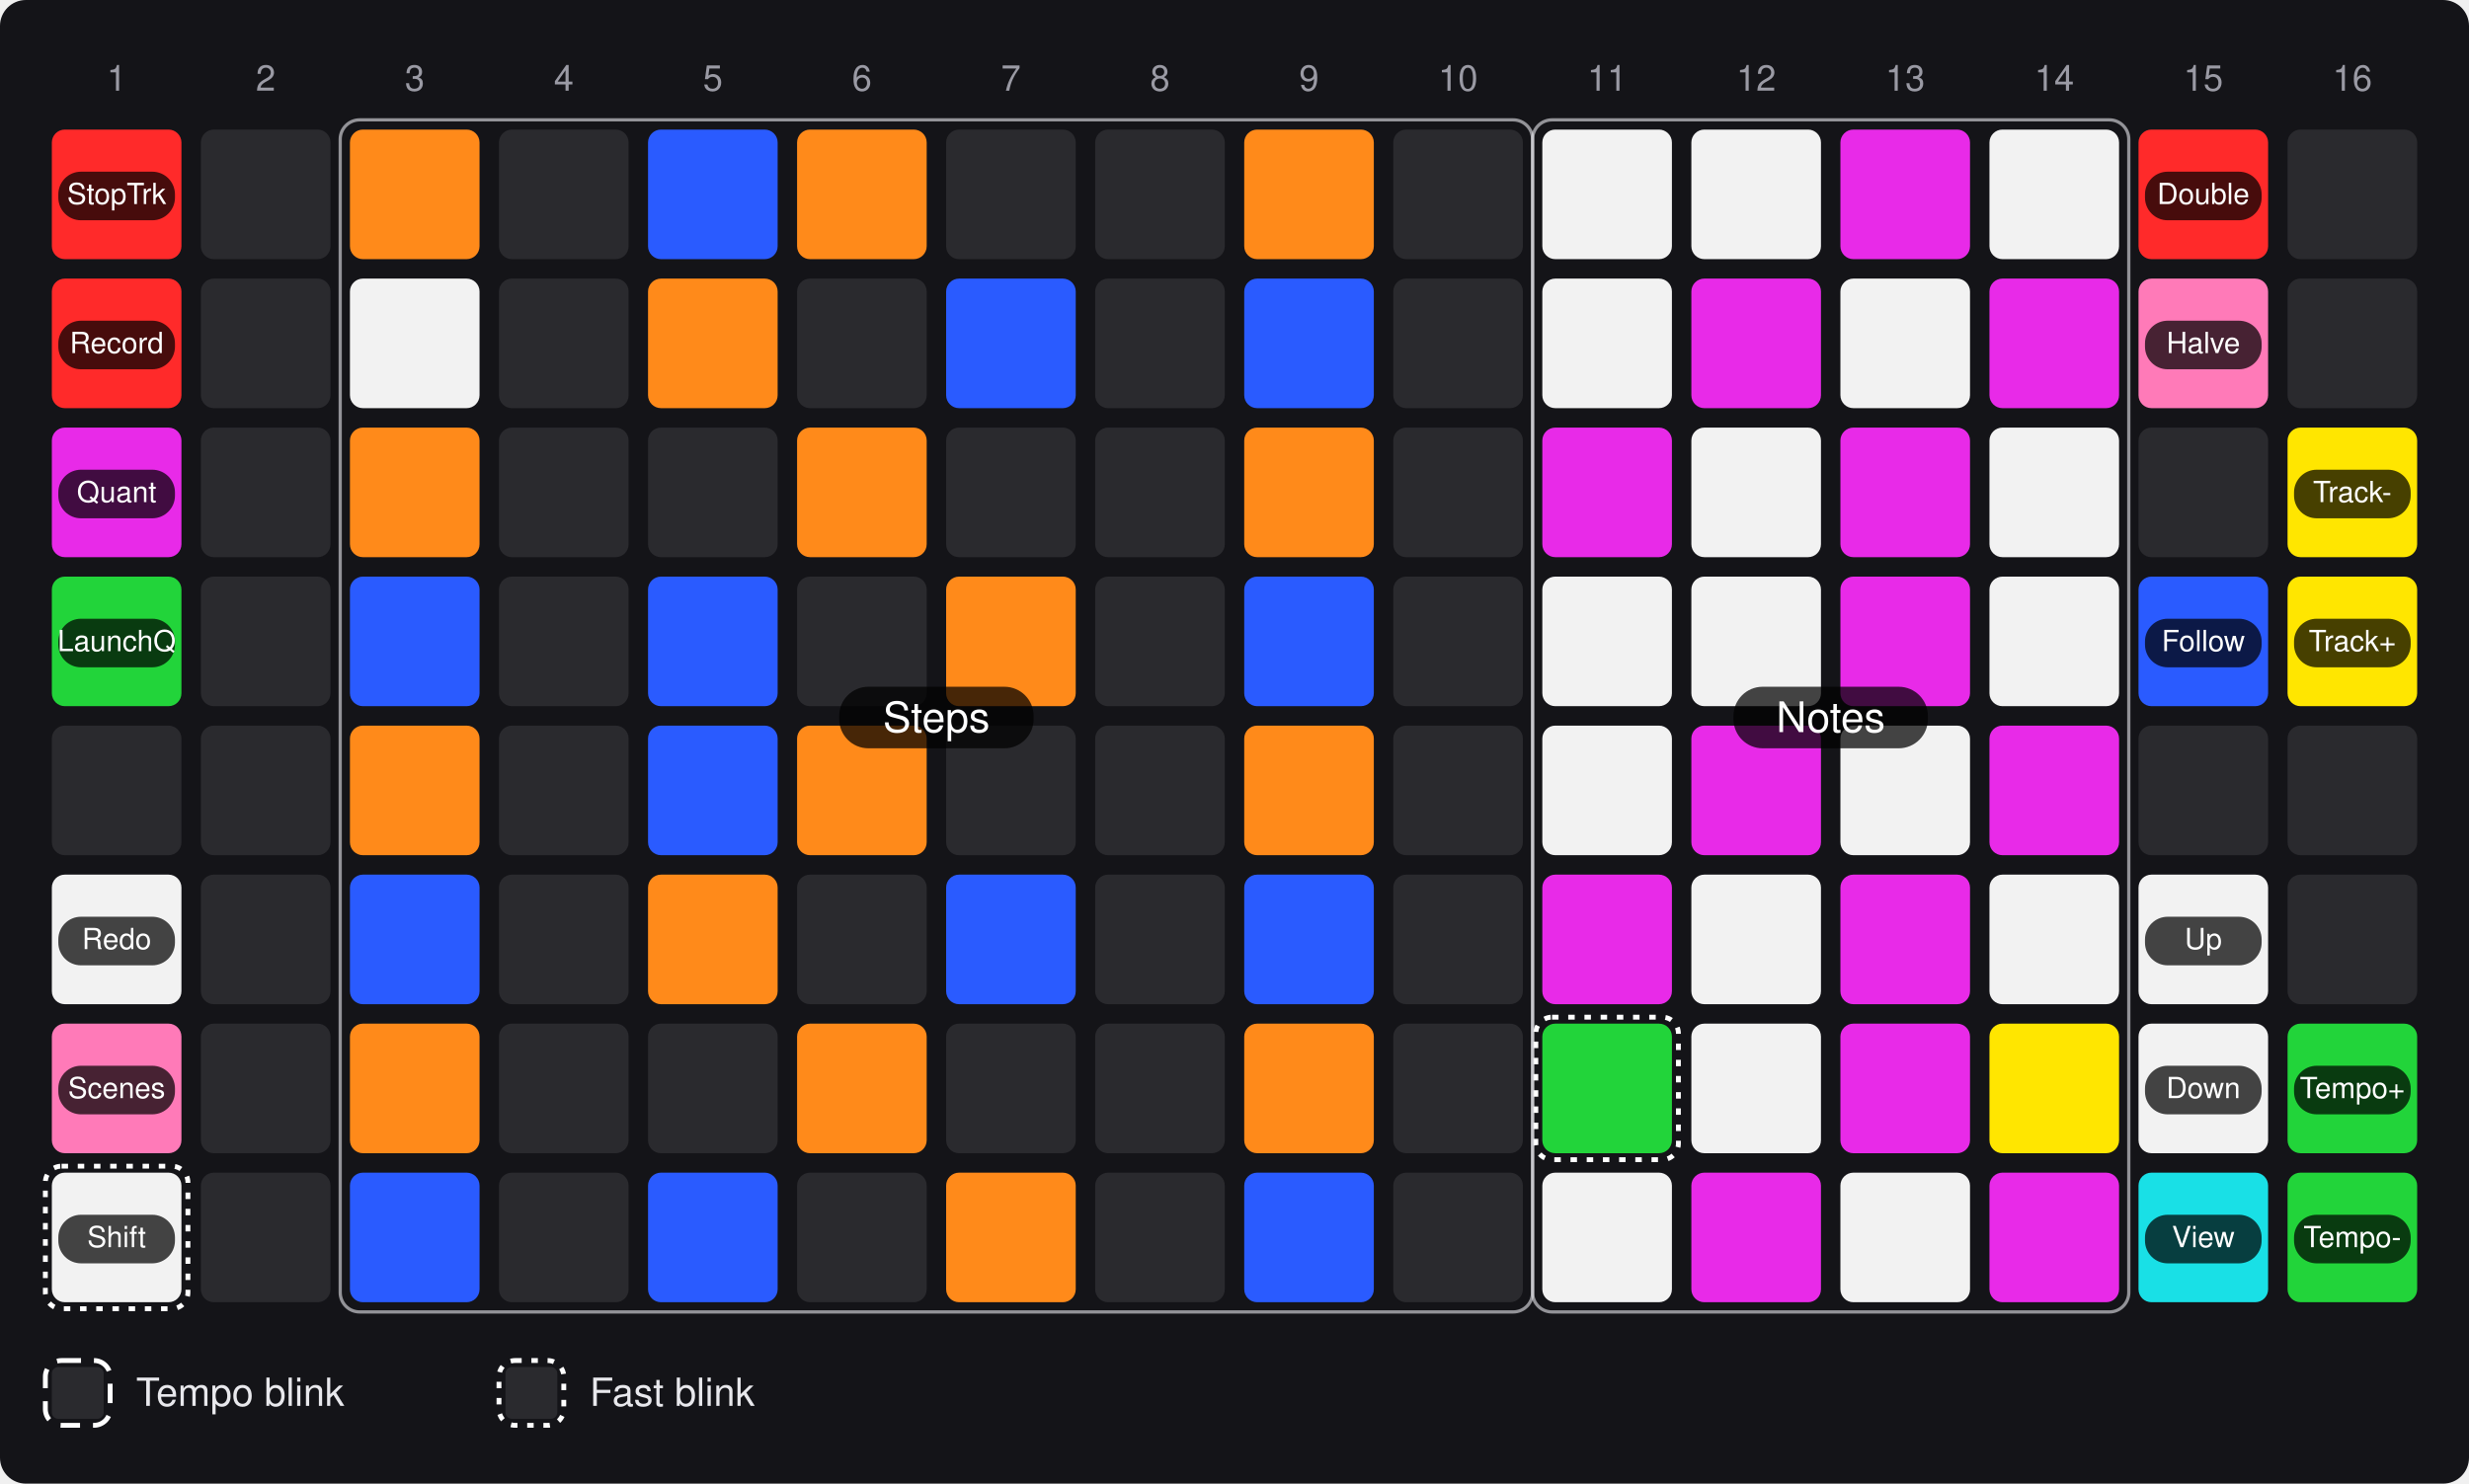
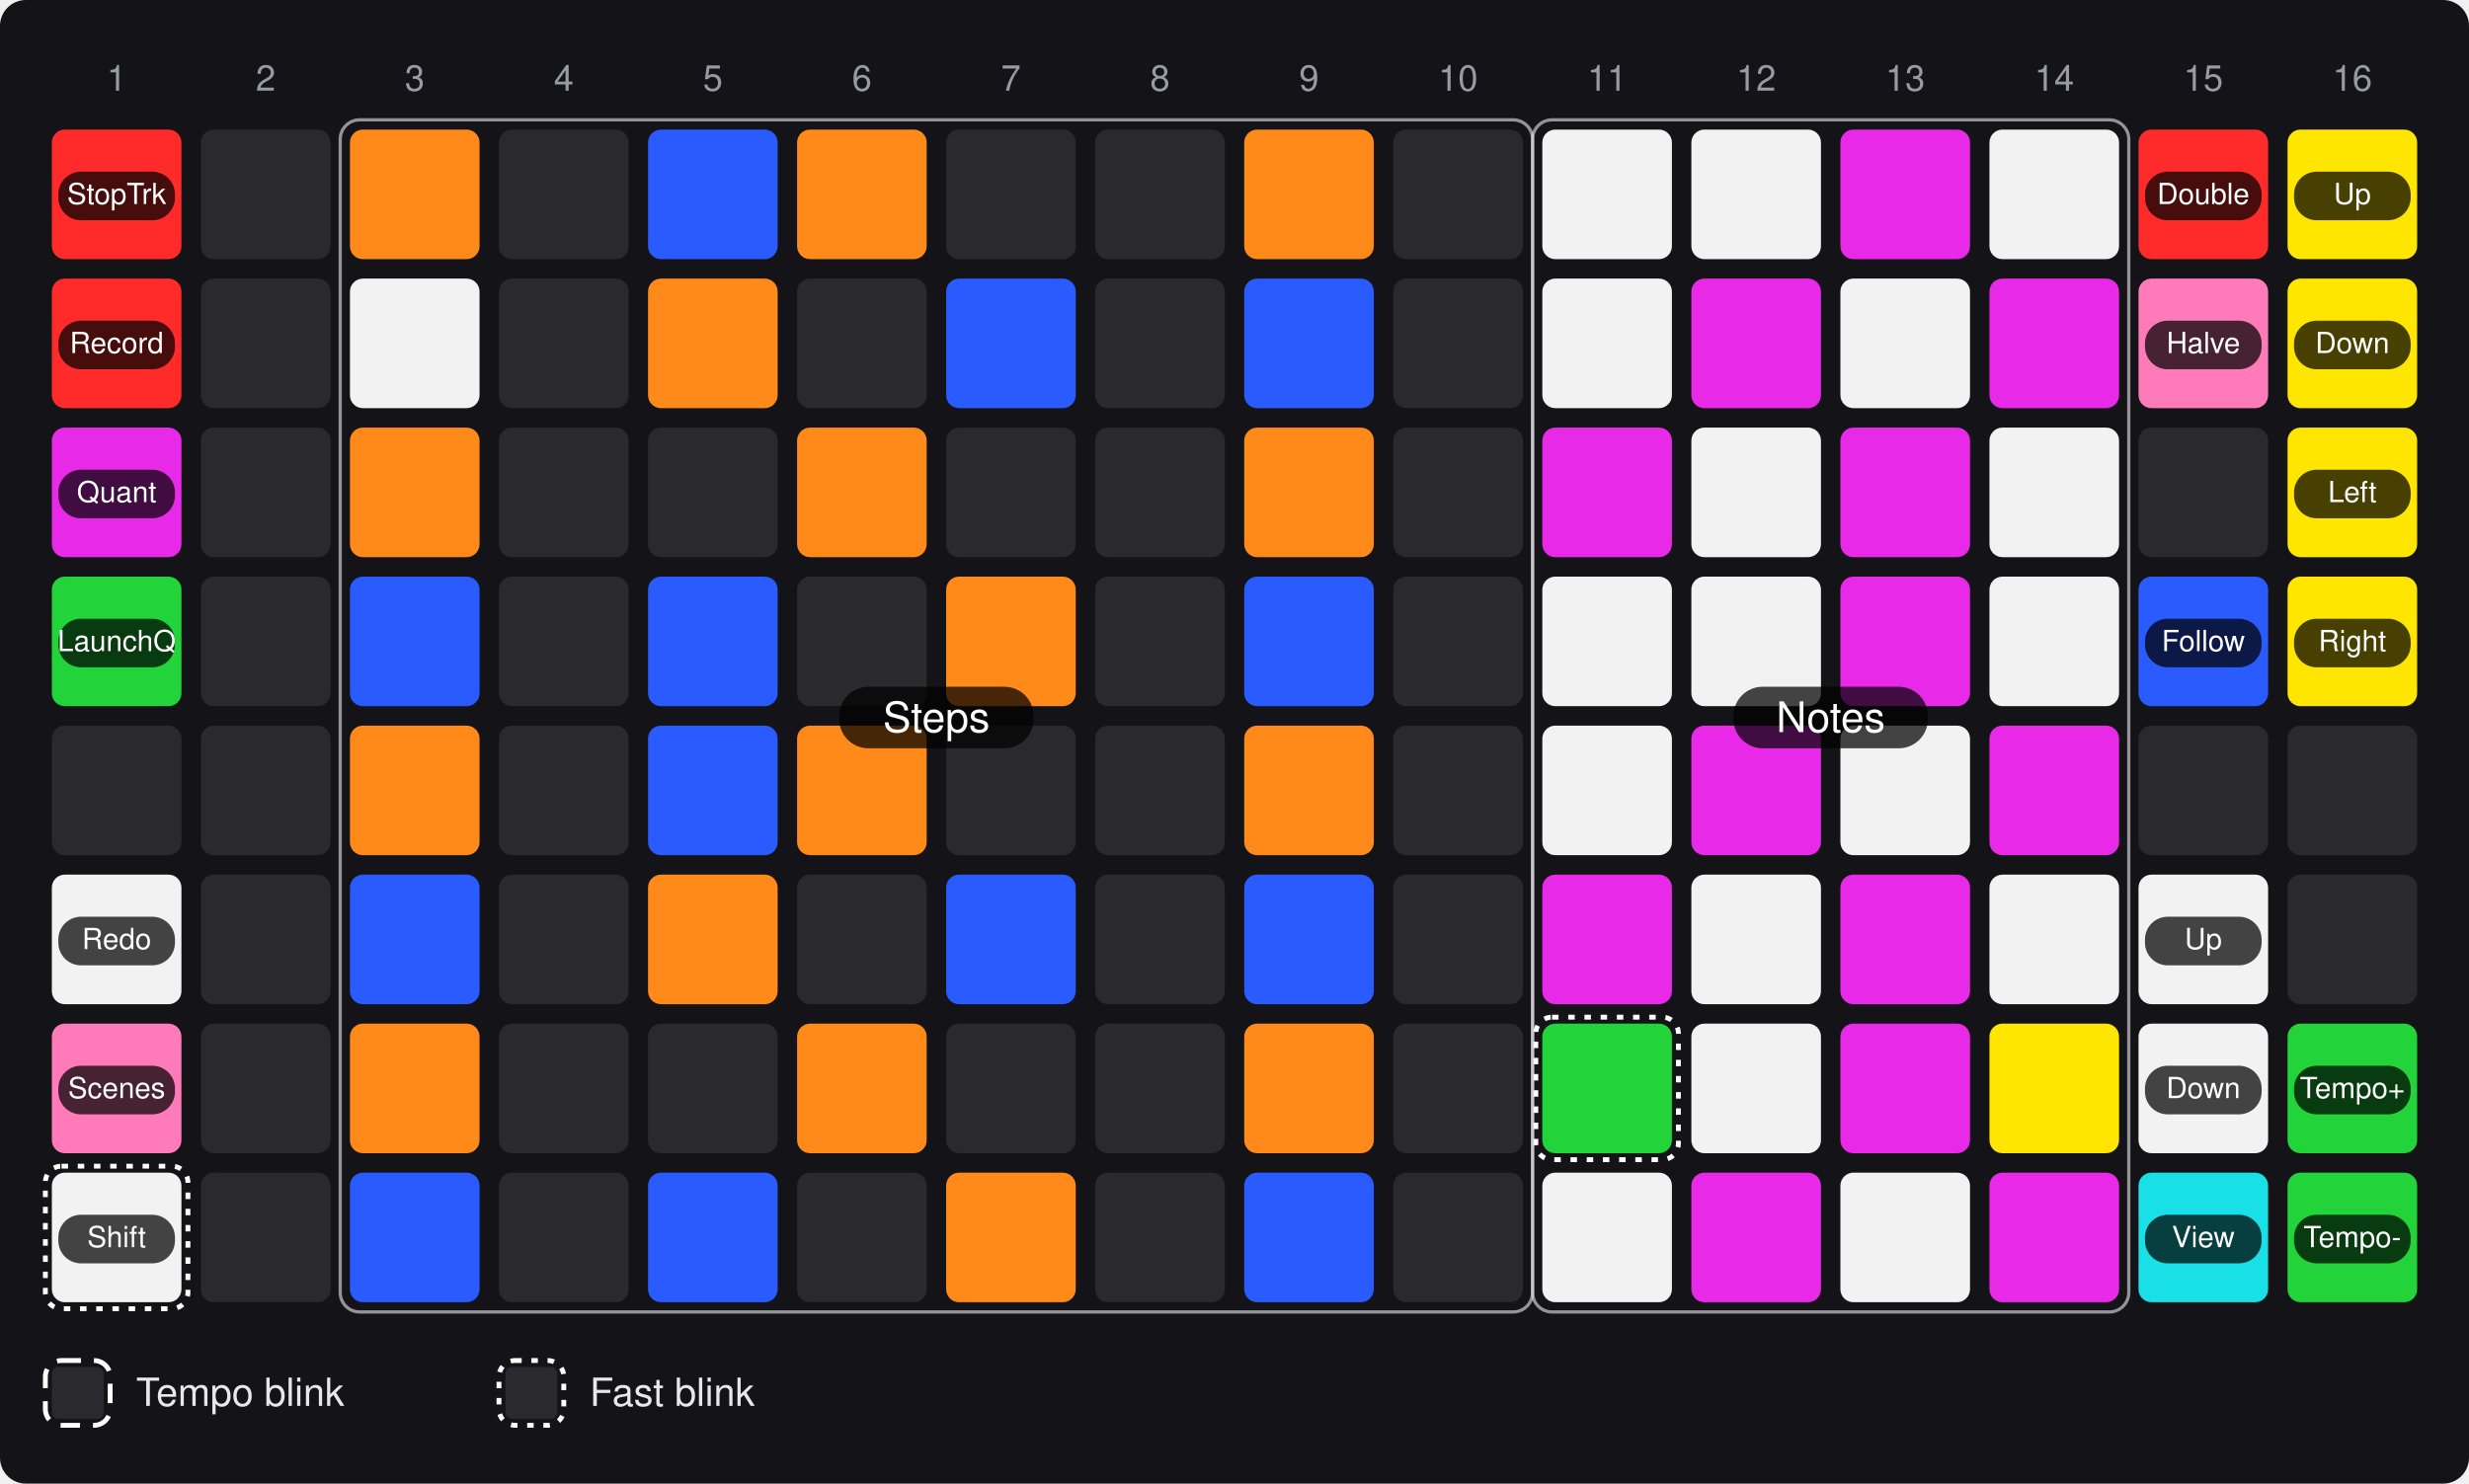
<svg xmlns="http://www.w3.org/2000/svg" width="762" height="458" viewBox="0 0 762 458" font-family="Helvetica, Arial, sans-serif">
  <rect x="0" y="0" width="762" height="458" rx="8" fill="#141418" />
  <text x="36" y="28" font-size="11" fill="#9a9aa4" text-anchor="middle">1</text>
  <text x="82" y="28" font-size="11" fill="#9a9aa4" text-anchor="middle">2</text>
  <text x="128" y="28" font-size="11" fill="#9a9aa4" text-anchor="middle">3</text>
  <text x="174" y="28" font-size="11" fill="#9a9aa4" text-anchor="middle">4</text>
  <text x="220" y="28" font-size="11" fill="#9a9aa4" text-anchor="middle">5</text>
  <text x="266" y="28" font-size="11" fill="#9a9aa4" text-anchor="middle">6</text>
  <text x="312" y="28" font-size="11" fill="#9a9aa4" text-anchor="middle">7</text>
  <text x="358" y="28" font-size="11" fill="#9a9aa4" text-anchor="middle">8</text>
  <text x="404" y="28" font-size="11" fill="#9a9aa4" text-anchor="middle">9</text>
  <text x="450" y="28" font-size="11" fill="#9a9aa4" text-anchor="middle">10</text>
  <text x="496" y="28" font-size="11" fill="#9a9aa4" text-anchor="middle">11</text>
  <text x="542" y="28" font-size="11" fill="#9a9aa4" text-anchor="middle">12</text>
  <text x="588" y="28" font-size="11" fill="#9a9aa4" text-anchor="middle">13</text>
  <text x="634" y="28" font-size="11" fill="#9a9aa4" text-anchor="middle">14</text>
  <text x="680" y="28" font-size="11" fill="#9a9aa4" text-anchor="middle">15</text>
  <text x="726" y="28" font-size="11" fill="#9a9aa4" text-anchor="middle">16</text>
  <rect x="16" y="40" width="40" height="40" rx="4" fill="#ff2a2a" />
  <rect x="16" y="86" width="40" height="40" rx="4" fill="#ff2a2a" />
  <rect x="16" y="132" width="40" height="40" rx="4" fill="#e82ae8" />
  <rect x="16" y="178" width="40" height="40" rx="4" fill="#22d43a" />
  <rect x="16" y="224" width="40" height="40" rx="4" fill="#2a2a2e" />
  <rect x="16" y="270" width="40" height="40" rx="4" fill="#f2f2f2" />
  <rect x="16" y="316" width="40" height="40" rx="4" fill="#ff7ab8" />
  <rect x="16" y="362" width="40" height="40" rx="4" fill="#f2f2f2" />
  <rect x="14" y="360" width="44" height="44" rx="5" fill="none" stroke="#ffffff" stroke-width="1.5" stroke-dasharray="2 3" />
  <rect x="62" y="40" width="40" height="40" rx="4" fill="#2a2a2e" />
  <rect x="62" y="86" width="40" height="40" rx="4" fill="#2a2a2e" />
  <rect x="62" y="132" width="40" height="40" rx="4" fill="#2a2a2e" />
  <rect x="62" y="178" width="40" height="40" rx="4" fill="#2a2a2e" />
  <rect x="62" y="224" width="40" height="40" rx="4" fill="#2a2a2e" />
  <rect x="62" y="270" width="40" height="40" rx="4" fill="#2a2a2e" />
  <rect x="62" y="316" width="40" height="40" rx="4" fill="#2a2a2e" />
  <rect x="62" y="362" width="40" height="40" rx="4" fill="#2a2a2e" />
  <rect x="108" y="40" width="40" height="40" rx="4" fill="#ff8a1a" />
  <rect x="108" y="86" width="40" height="40" rx="4" fill="#f2f2f2" />
  <rect x="108" y="132" width="40" height="40" rx="4" fill="#ff8a1a" />
  <rect x="108" y="178" width="40" height="40" rx="4" fill="#2a5bff" />
  <rect x="108" y="224" width="40" height="40" rx="4" fill="#ff8a1a" />
  <rect x="108" y="270" width="40" height="40" rx="4" fill="#2a5bff" />
  <rect x="108" y="316" width="40" height="40" rx="4" fill="#ff8a1a" />
  <rect x="108" y="362" width="40" height="40" rx="4" fill="#2a5bff" />
  <rect x="154" y="40" width="40" height="40" rx="4" fill="#2a2a2e" />
  <rect x="154" y="86" width="40" height="40" rx="4" fill="#2a2a2e" />
  <rect x="154" y="132" width="40" height="40" rx="4" fill="#2a2a2e" />
  <rect x="154" y="178" width="40" height="40" rx="4" fill="#2a2a2e" />
  <rect x="154" y="224" width="40" height="40" rx="4" fill="#2a2a2e" />
  <rect x="154" y="270" width="40" height="40" rx="4" fill="#2a2a2e" />
  <rect x="154" y="316" width="40" height="40" rx="4" fill="#2a2a2e" />
  <rect x="154" y="362" width="40" height="40" rx="4" fill="#2a2a2e" />
  <rect x="200" y="40" width="40" height="40" rx="4" fill="#2a5bff" />
  <rect x="200" y="86" width="40" height="40" rx="4" fill="#ff8a1a" />
  <rect x="200" y="132" width="40" height="40" rx="4" fill="#2a2a2e" />
  <rect x="200" y="178" width="40" height="40" rx="4" fill="#2a5bff" />
  <rect x="200" y="224" width="40" height="40" rx="4" fill="#2a5bff" />
  <rect x="200" y="270" width="40" height="40" rx="4" fill="#ff8a1a" />
  <rect x="200" y="316" width="40" height="40" rx="4" fill="#2a2a2e" />
  <rect x="200" y="362" width="40" height="40" rx="4" fill="#2a5bff" />
  <rect x="246" y="40" width="40" height="40" rx="4" fill="#ff8a1a" />
  <rect x="246" y="86" width="40" height="40" rx="4" fill="#2a2a2e" />
  <rect x="246" y="132" width="40" height="40" rx="4" fill="#ff8a1a" />
  <rect x="246" y="178" width="40" height="40" rx="4" fill="#2a2a2e" />
  <rect x="246" y="224" width="40" height="40" rx="4" fill="#ff8a1a" />
  <rect x="246" y="270" width="40" height="40" rx="4" fill="#2a2a2e" />
  <rect x="246" y="316" width="40" height="40" rx="4" fill="#ff8a1a" />
  <rect x="246" y="362" width="40" height="40" rx="4" fill="#2a2a2e" />
  <rect x="292" y="40" width="40" height="40" rx="4" fill="#2a2a2e" />
  <rect x="292" y="86" width="40" height="40" rx="4" fill="#2a5bff" />
  <rect x="292" y="132" width="40" height="40" rx="4" fill="#2a2a2e" />
  <rect x="292" y="178" width="40" height="40" rx="4" fill="#ff8a1a" />
  <rect x="292" y="224" width="40" height="40" rx="4" fill="#2a2a2e" />
  <rect x="292" y="270" width="40" height="40" rx="4" fill="#2a5bff" />
  <rect x="292" y="316" width="40" height="40" rx="4" fill="#2a2a2e" />
  <rect x="292" y="362" width="40" height="40" rx="4" fill="#ff8a1a" />
  <rect x="338" y="40" width="40" height="40" rx="4" fill="#2a2a2e" />
  <rect x="338" y="86" width="40" height="40" rx="4" fill="#2a2a2e" />
  <rect x="338" y="132" width="40" height="40" rx="4" fill="#2a2a2e" />
  <rect x="338" y="178" width="40" height="40" rx="4" fill="#2a2a2e" />
  <rect x="338" y="224" width="40" height="40" rx="4" fill="#2a2a2e" />
  <rect x="338" y="270" width="40" height="40" rx="4" fill="#2a2a2e" />
  <rect x="338" y="316" width="40" height="40" rx="4" fill="#2a2a2e" />
  <rect x="338" y="362" width="40" height="40" rx="4" fill="#2a2a2e" />
  <rect x="384" y="40" width="40" height="40" rx="4" fill="#ff8a1a" />
  <rect x="384" y="86" width="40" height="40" rx="4" fill="#2a5bff" />
  <rect x="384" y="132" width="40" height="40" rx="4" fill="#ff8a1a" />
  <rect x="384" y="178" width="40" height="40" rx="4" fill="#2a5bff" />
  <rect x="384" y="224" width="40" height="40" rx="4" fill="#ff8a1a" />
  <rect x="384" y="270" width="40" height="40" rx="4" fill="#2a5bff" />
  <rect x="384" y="316" width="40" height="40" rx="4" fill="#ff8a1a" />
  <rect x="384" y="362" width="40" height="40" rx="4" fill="#2a5bff" />
  <rect x="430" y="40" width="40" height="40" rx="4" fill="#2a2a2e" />
  <rect x="430" y="86" width="40" height="40" rx="4" fill="#2a2a2e" />
  <rect x="430" y="132" width="40" height="40" rx="4" fill="#2a2a2e" />
  <rect x="430" y="178" width="40" height="40" rx="4" fill="#2a2a2e" />
  <rect x="430" y="224" width="40" height="40" rx="4" fill="#2a2a2e" />
  <rect x="430" y="270" width="40" height="40" rx="4" fill="#2a2a2e" />
  <rect x="430" y="316" width="40" height="40" rx="4" fill="#2a2a2e" />
  <rect x="430" y="362" width="40" height="40" rx="4" fill="#2a2a2e" />
  <rect x="476" y="40" width="40" height="40" rx="4" fill="#f2f2f2" />
  <rect x="476" y="86" width="40" height="40" rx="4" fill="#f2f2f2" />
  <rect x="476" y="132" width="40" height="40" rx="4" fill="#e82ae8" />
  <rect x="476" y="178" width="40" height="40" rx="4" fill="#f2f2f2" />
  <rect x="476" y="224" width="40" height="40" rx="4" fill="#f2f2f2" />
  <rect x="476" y="270" width="40" height="40" rx="4" fill="#e82ae8" />
  <rect x="476" y="316" width="40" height="40" rx="4" fill="#22d43a" />
  <rect x="474" y="314" width="44" height="44" rx="5" fill="none" stroke="#ffffff" stroke-width="1.5" stroke-dasharray="2 3" />
  <rect x="476" y="362" width="40" height="40" rx="4" fill="#f2f2f2" />
  <rect x="522" y="40" width="40" height="40" rx="4" fill="#f2f2f2" />
  <rect x="522" y="86" width="40" height="40" rx="4" fill="#e82ae8" />
  <rect x="522" y="132" width="40" height="40" rx="4" fill="#f2f2f2" />
  <rect x="522" y="178" width="40" height="40" rx="4" fill="#f2f2f2" />
  <rect x="522" y="224" width="40" height="40" rx="4" fill="#e82ae8" />
  <rect x="522" y="270" width="40" height="40" rx="4" fill="#f2f2f2" />
  <rect x="522" y="316" width="40" height="40" rx="4" fill="#f2f2f2" />
  <rect x="522" y="362" width="40" height="40" rx="4" fill="#e82ae8" />
  <rect x="568" y="40" width="40" height="40" rx="4" fill="#e82ae8" />
  <rect x="568" y="86" width="40" height="40" rx="4" fill="#f2f2f2" />
  <rect x="568" y="132" width="40" height="40" rx="4" fill="#e82ae8" />
  <rect x="568" y="178" width="40" height="40" rx="4" fill="#e82ae8" />
  <rect x="568" y="224" width="40" height="40" rx="4" fill="#f2f2f2" />
  <rect x="568" y="270" width="40" height="40" rx="4" fill="#e82ae8" />
  <rect x="568" y="316" width="40" height="40" rx="4" fill="#e82ae8" />
  <rect x="568" y="362" width="40" height="40" rx="4" fill="#f2f2f2" />
  <rect x="614" y="40" width="40" height="40" rx="4" fill="#f2f2f2" />
  <rect x="614" y="86" width="40" height="40" rx="4" fill="#e82ae8" />
  <rect x="614" y="132" width="40" height="40" rx="4" fill="#f2f2f2" />
  <rect x="614" y="178" width="40" height="40" rx="4" fill="#f2f2f2" />
  <rect x="614" y="224" width="40" height="40" rx="4" fill="#e82ae8" />
  <rect x="614" y="270" width="40" height="40" rx="4" fill="#f2f2f2" />
  <rect x="614" y="316" width="40" height="40" rx="4" fill="#ffe600" />
  <rect x="614" y="362" width="40" height="40" rx="4" fill="#e82ae8" />
  <rect x="660" y="40" width="40" height="40" rx="4" fill="#ff2a2a" />
  <rect x="660" y="86" width="40" height="40" rx="4" fill="#ff7ab8" />
  <rect x="660" y="132" width="40" height="40" rx="4" fill="#2a2a2e" />
  <rect x="660" y="178" width="40" height="40" rx="4" fill="#2a5bff" />
  <rect x="660" y="224" width="40" height="40" rx="4" fill="#2a2a2e" />
  <rect x="660" y="270" width="40" height="40" rx="4" fill="#f2f2f2" />
  <rect x="660" y="316" width="40" height="40" rx="4" fill="#f2f2f2" />
  <rect x="660" y="362" width="40" height="40" rx="4" fill="#19e0e6" />
-   <rect x="706" y="40" width="40" height="40" rx="4" fill="#2a2a2e" />
-   <rect x="706" y="86" width="40" height="40" rx="4" fill="#2a2a2e" />
+   <rect x="706" y="40" width="40" height="40" rx="4" fill="#ffe600" />
+   <rect x="706" y="86" width="40" height="40" rx="4" fill="#ffe600" />
  <rect x="706" y="132" width="40" height="40" rx="4" fill="#ffe600" />
  <rect x="706" y="178" width="40" height="40" rx="4" fill="#ffe600" />
  <rect x="706" y="224" width="40" height="40" rx="4" fill="#2a2a2e" />
  <rect x="706" y="270" width="40" height="40" rx="4" fill="#2a2a2e" />
  <rect x="706" y="316" width="40" height="40" rx="4" fill="#22d43a" />
  <rect x="706" y="362" width="40" height="40" rx="4" fill="#22d43a" />
  <rect x="18" y="53" width="36" height="15" rx="7" fill="#000000" fill-opacity="0.72" />
  <text x="36" y="63" font-size="9" fill="#ffffff" text-anchor="middle">StopTrk</text>
  <rect x="18" y="99" width="36" height="15" rx="7" fill="#000000" fill-opacity="0.72" />
  <text x="36" y="109" font-size="9" fill="#ffffff" text-anchor="middle">Record</text>
  <rect x="18" y="145" width="36" height="15" rx="7" fill="#000000" fill-opacity="0.72" />
  <text x="36" y="155" font-size="9" fill="#ffffff" text-anchor="middle">Quant</text>
  <rect x="18" y="191" width="36" height="15" rx="7" fill="#000000" fill-opacity="0.72" />
  <text x="36" y="201" font-size="9" fill="#ffffff" text-anchor="middle">LaunchQ</text>
  <rect x="18" y="283" width="36" height="15" rx="7" fill="#000000" fill-opacity="0.72" />
  <text x="36" y="293" font-size="9" fill="#ffffff" text-anchor="middle">Redo</text>
  <rect x="18" y="329" width="36" height="15" rx="7" fill="#000000" fill-opacity="0.72" />
  <text x="36" y="339" font-size="9" fill="#ffffff" text-anchor="middle">Scenes</text>
  <rect x="18" y="375" width="36" height="15" rx="7" fill="#000000" fill-opacity="0.72" />
  <text x="36" y="385" font-size="9" fill="#ffffff" text-anchor="middle">Shift</text>
  <rect x="662" y="53" width="36" height="15" rx="7" fill="#000000" fill-opacity="0.72" />
  <text x="680" y="63" font-size="9" fill="#ffffff" text-anchor="middle">Double</text>
  <rect x="662" y="99" width="36" height="15" rx="7" fill="#000000" fill-opacity="0.72" />
  <text x="680" y="109" font-size="9" fill="#ffffff" text-anchor="middle">Halve</text>
  <rect x="662" y="191" width="36" height="15" rx="7" fill="#000000" fill-opacity="0.72" />
  <text x="680" y="201" font-size="9" fill="#ffffff" text-anchor="middle">Follow</text>
  <rect x="662" y="283" width="36" height="15" rx="7" fill="#000000" fill-opacity="0.72" />
  <text x="680" y="293" font-size="9" fill="#ffffff" text-anchor="middle">Up</text>
  <rect x="662" y="329" width="36" height="15" rx="7" fill="#000000" fill-opacity="0.72" />
  <text x="680" y="339" font-size="9" fill="#ffffff" text-anchor="middle">Down</text>
  <rect x="662" y="375" width="36" height="15" rx="7" fill="#000000" fill-opacity="0.72" />
  <text x="680" y="385" font-size="9" fill="#ffffff" text-anchor="middle">View</text>
+   <rect x="708" y="53" width="36" height="15" rx="7" fill="#000000" fill-opacity="0.72" />
+   <text x="726" y="63" font-size="9" fill="#ffffff" text-anchor="middle">Up</text>
+   <rect x="708" y="99" width="36" height="15" rx="7" fill="#000000" fill-opacity="0.72" />
+   <text x="726" y="109" font-size="9" fill="#ffffff" text-anchor="middle">Down</text>
  <rect x="708" y="145" width="36" height="15" rx="7" fill="#000000" fill-opacity="0.72" />
-   <text x="726" y="155" font-size="9" fill="#ffffff" text-anchor="middle">Track-</text>
+   <text x="726" y="155" font-size="9" fill="#ffffff" text-anchor="middle">Left</text>
  <rect x="708" y="191" width="36" height="15" rx="7" fill="#000000" fill-opacity="0.72" />
-   <text x="726" y="201" font-size="9" fill="#ffffff" text-anchor="middle">Track+</text>
+   <text x="726" y="201" font-size="9" fill="#ffffff" text-anchor="middle">Right</text>
  <rect x="708" y="329" width="36" height="15" rx="7" fill="#000000" fill-opacity="0.72" />
  <text x="726" y="339" font-size="9" fill="#ffffff" text-anchor="middle">Tempo+</text>
  <rect x="708" y="375" width="36" height="15" rx="7" fill="#000000" fill-opacity="0.72" />
  <text x="726" y="385" font-size="9" fill="#ffffff" text-anchor="middle">Tempo-</text>
  <rect x="105" y="37" width="368" height="368" rx="6" fill="none" stroke="#e8e8ec" stroke-width="1" stroke-opacity="0.6" />
  <rect x="259" y="212" width="60" height="19" rx="9" fill="#000000" fill-opacity="0.72" />
  <text x="289" y="226" font-size="13" fill="#ffffff" text-anchor="middle">Steps</text>
  <rect x="473" y="37" width="184" height="368" rx="6" fill="none" stroke="#e8e8ec" stroke-width="1" stroke-opacity="0.6" />
  <rect x="535" y="212" width="60" height="19" rx="9" fill="#000000" fill-opacity="0.72" />
  <text x="565" y="226" font-size="13" fill="#ffffff" text-anchor="middle">Notes</text>
  <rect x="16" y="422" width="16" height="16" rx="2" fill="#2a2a2e" />
  <rect x="14" y="420" width="20" height="20" rx="5" fill="none" stroke="#ffffff" stroke-width="1.5" stroke-dasharray="6 4" />
  <text x="42" y="434" font-size="12" fill="#e8e8ec">Tempo blink</text>
  <rect x="156" y="422" width="16" height="16" rx="2" fill="#2a2a2e" />
  <rect x="154" y="420" width="20" height="20" rx="5" fill="none" stroke="#ffffff" stroke-width="1.5" stroke-dasharray="2 3" />
  <text x="182" y="434" font-size="12" fill="#e8e8ec">Fast blink</text>
</svg>
